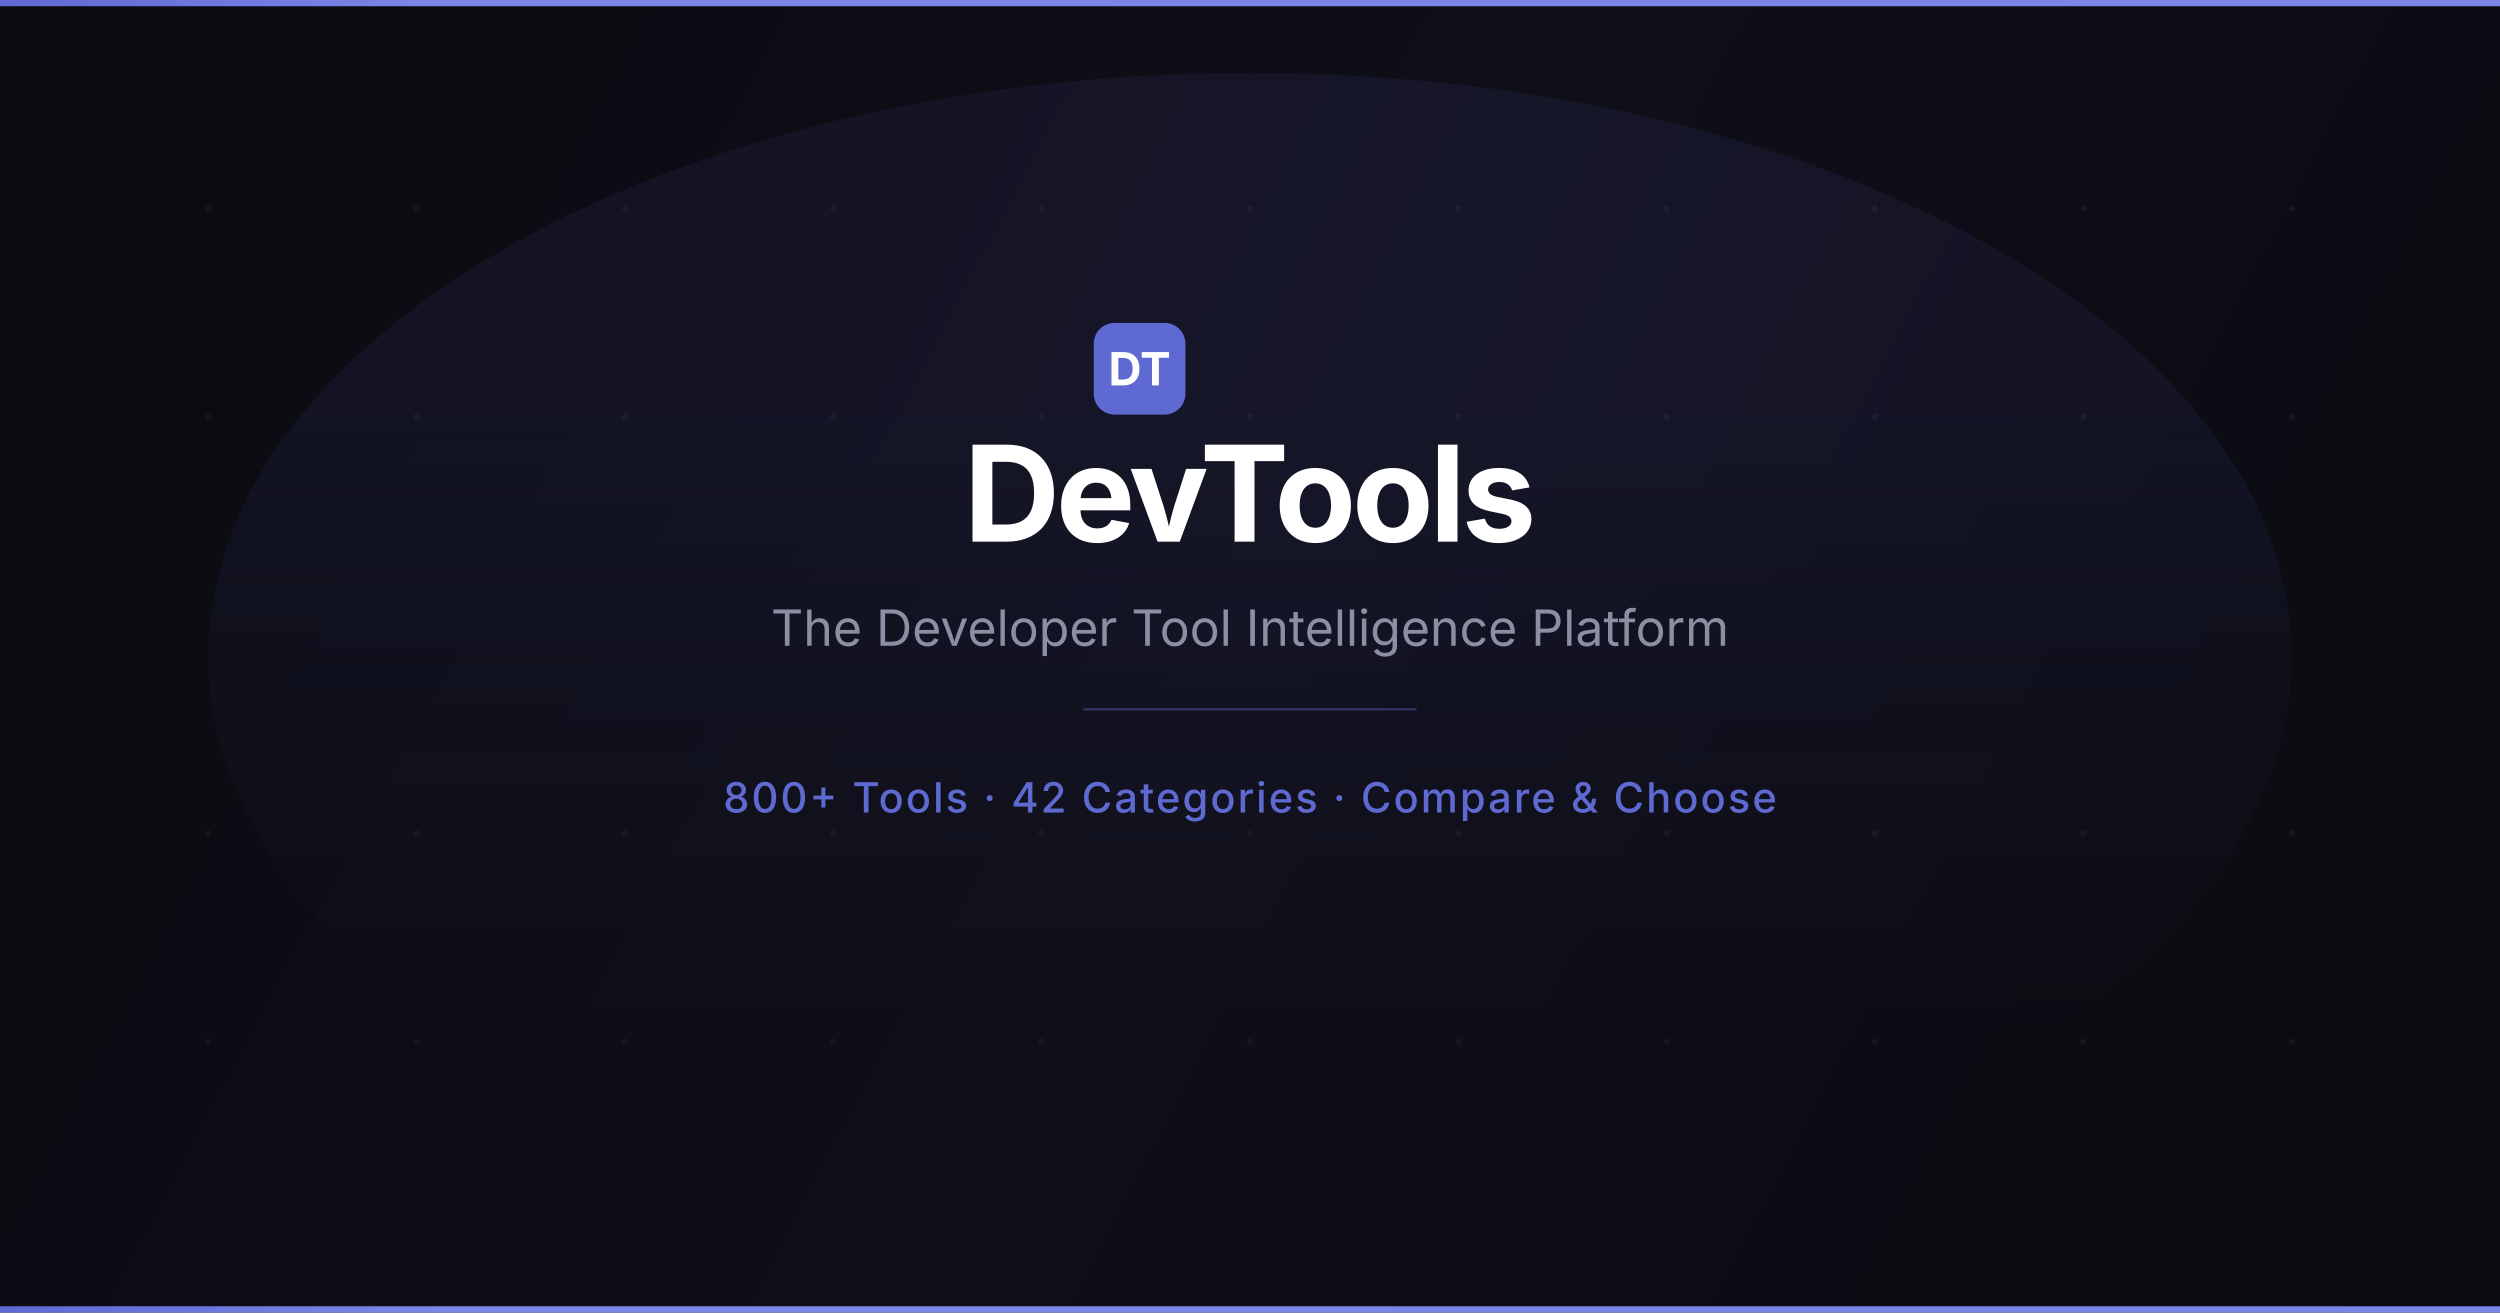
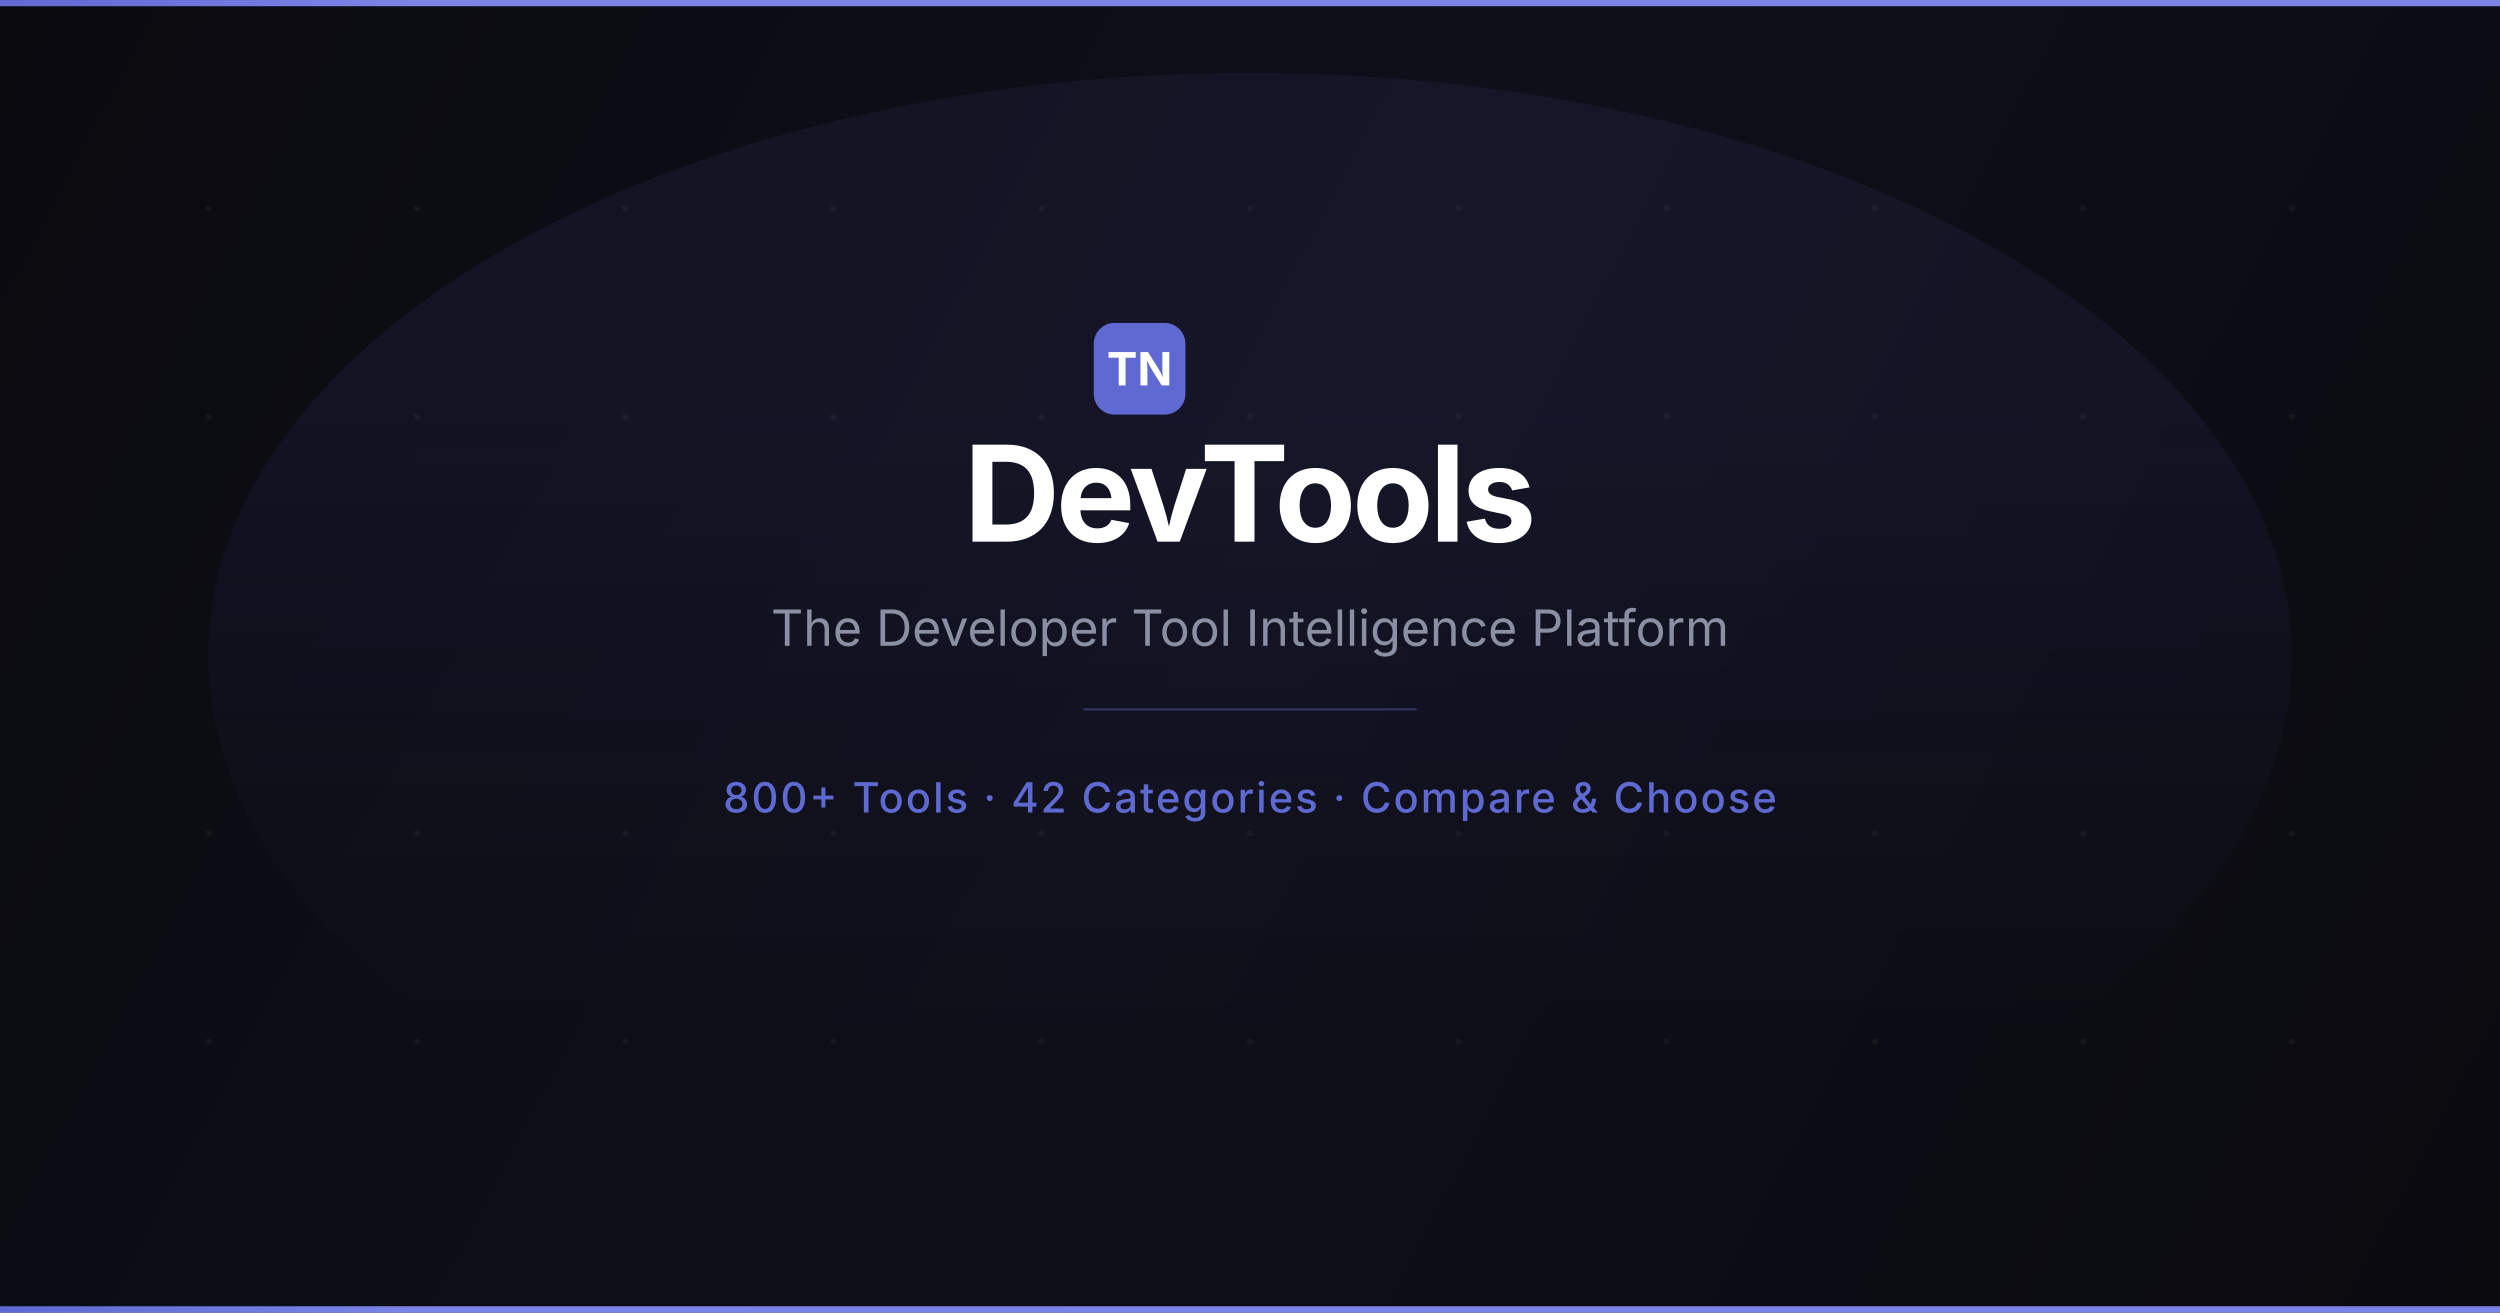
<svg xmlns="http://www.w3.org/2000/svg" width="1200" height="630" viewBox="0 0 1200 630" fill="none">
  <defs>
    <linearGradient id="bg" x1="0" y1="0" x2="1200" y2="630" gradientUnits="userSpaceOnUse">
      <stop offset="0%" stop-color="#0A0A0F" />
      <stop offset="50%" stop-color="#0F0F1A" />
      <stop offset="100%" stop-color="#0A0A0F" />
    </linearGradient>
    <linearGradient id="accent" x1="0" y1="0" x2="200" y2="0" gradientUnits="userSpaceOnUse">
      <stop offset="0%" stop-color="#5E6AD2" />
      <stop offset="100%" stop-color="#7B85E8" />
    </linearGradient>
    <linearGradient id="glow" x1="600" y1="200" x2="600" y2="500" gradientUnits="userSpaceOnUse">
      <stop offset="0%" stop-color="#5E6AD2" stop-opacity="0.08" />
      <stop offset="100%" stop-color="#5E6AD2" stop-opacity="0" />
    </linearGradient>
  </defs>
  <rect width="1200" height="630" fill="url(#bg)" />
  <ellipse cx="600" cy="315" rx="500" ry="280" fill="url(#glow)" />
  <rect x="0" y="0" width="1200" height="3" fill="url(#accent)" />
  <g opacity="0.04" fill="white">
    <circle cx="100" cy="100" r="1.5" />
    <circle cx="200" cy="100" r="1.5" />
    <circle cx="300" cy="100" r="1.5" />
    <circle cx="400" cy="100" r="1.5" />
    <circle cx="500" cy="100" r="1.5" />
    <circle cx="600" cy="100" r="1.5" />
    <circle cx="700" cy="100" r="1.5" />
    <circle cx="800" cy="100" r="1.5" />
    <circle cx="900" cy="100" r="1.5" />
    <circle cx="1000" cy="100" r="1.5" />
    <circle cx="1100" cy="100" r="1.5" />
    <circle cx="100" cy="200" r="1.5" />
    <circle cx="200" cy="200" r="1.5" />
    <circle cx="300" cy="200" r="1.5" />
    <circle cx="400" cy="200" r="1.5" />
    <circle cx="500" cy="200" r="1.5" />
    <circle cx="600" cy="200" r="1.5" />
    <circle cx="700" cy="200" r="1.5" />
    <circle cx="800" cy="200" r="1.5" />
    <circle cx="900" cy="200" r="1.5" />
    <circle cx="1000" cy="200" r="1.5" />
    <circle cx="1100" cy="200" r="1.5" />
    <circle cx="100" cy="400" r="1.5" />
    <circle cx="200" cy="400" r="1.5" />
    <circle cx="300" cy="400" r="1.5" />
    <circle cx="400" cy="400" r="1.5" />
    <circle cx="500" cy="400" r="1.5" />
    <circle cx="600" cy="400" r="1.5" />
    <circle cx="700" cy="400" r="1.5" />
    <circle cx="800" cy="400" r="1.5" />
    <circle cx="900" cy="400" r="1.5" />
    <circle cx="1000" cy="400" r="1.5" />
    <circle cx="1100" cy="400" r="1.5" />
    <circle cx="100" cy="500" r="1.5" />
    <circle cx="200" cy="500" r="1.5" />
    <circle cx="300" cy="500" r="1.5" />
    <circle cx="400" cy="500" r="1.5" />
    <circle cx="500" cy="500" r="1.5" />
    <circle cx="600" cy="500" r="1.5" />
    <circle cx="700" cy="500" r="1.5" />
    <circle cx="800" cy="500" r="1.5" />
    <circle cx="900" cy="500" r="1.5" />
    <circle cx="1000" cy="500" r="1.5" />
    <circle cx="1100" cy="500" r="1.5" />
  </g>
  <rect x="525" y="155" width="44" height="44" rx="10" fill="#5E6AD2" />
-   <text x="547" y="185" font-family="system-ui, -apple-system, sans-serif" font-size="22" font-weight="700" fill="white" text-anchor="middle">DT</text>
+   <text x="547" y="185" font-family="system-ui, -apple-system, sans-serif" font-size="22" font-weight="700" fill="white" text-anchor="middle">TN</text>
  <text x="600" y="260" font-family="system-ui, -apple-system, sans-serif" font-size="64" font-weight="700" fill="white" text-anchor="middle" letter-spacing="-2">DevTools</text>
  <text x="600" y="310" font-family="system-ui, -apple-system, sans-serif" font-size="24" font-weight="400" fill="#8B8FA3" text-anchor="middle">The Developer Tool Intelligence Platform</text>
  <rect x="520" y="340" width="160" height="1" fill="#5E6AD2" opacity="0.4" />
  <text x="600" y="390" font-family="system-ui, -apple-system, sans-serif" font-size="20" font-weight="500" fill="#5E6AD2" text-anchor="middle" letter-spacing="1">800+ Tools  ·  42 Categories  ·  Compare &amp; Choose</text>
  <rect x="0" y="627" width="1200" height="3" fill="url(#accent)" />
</svg>
